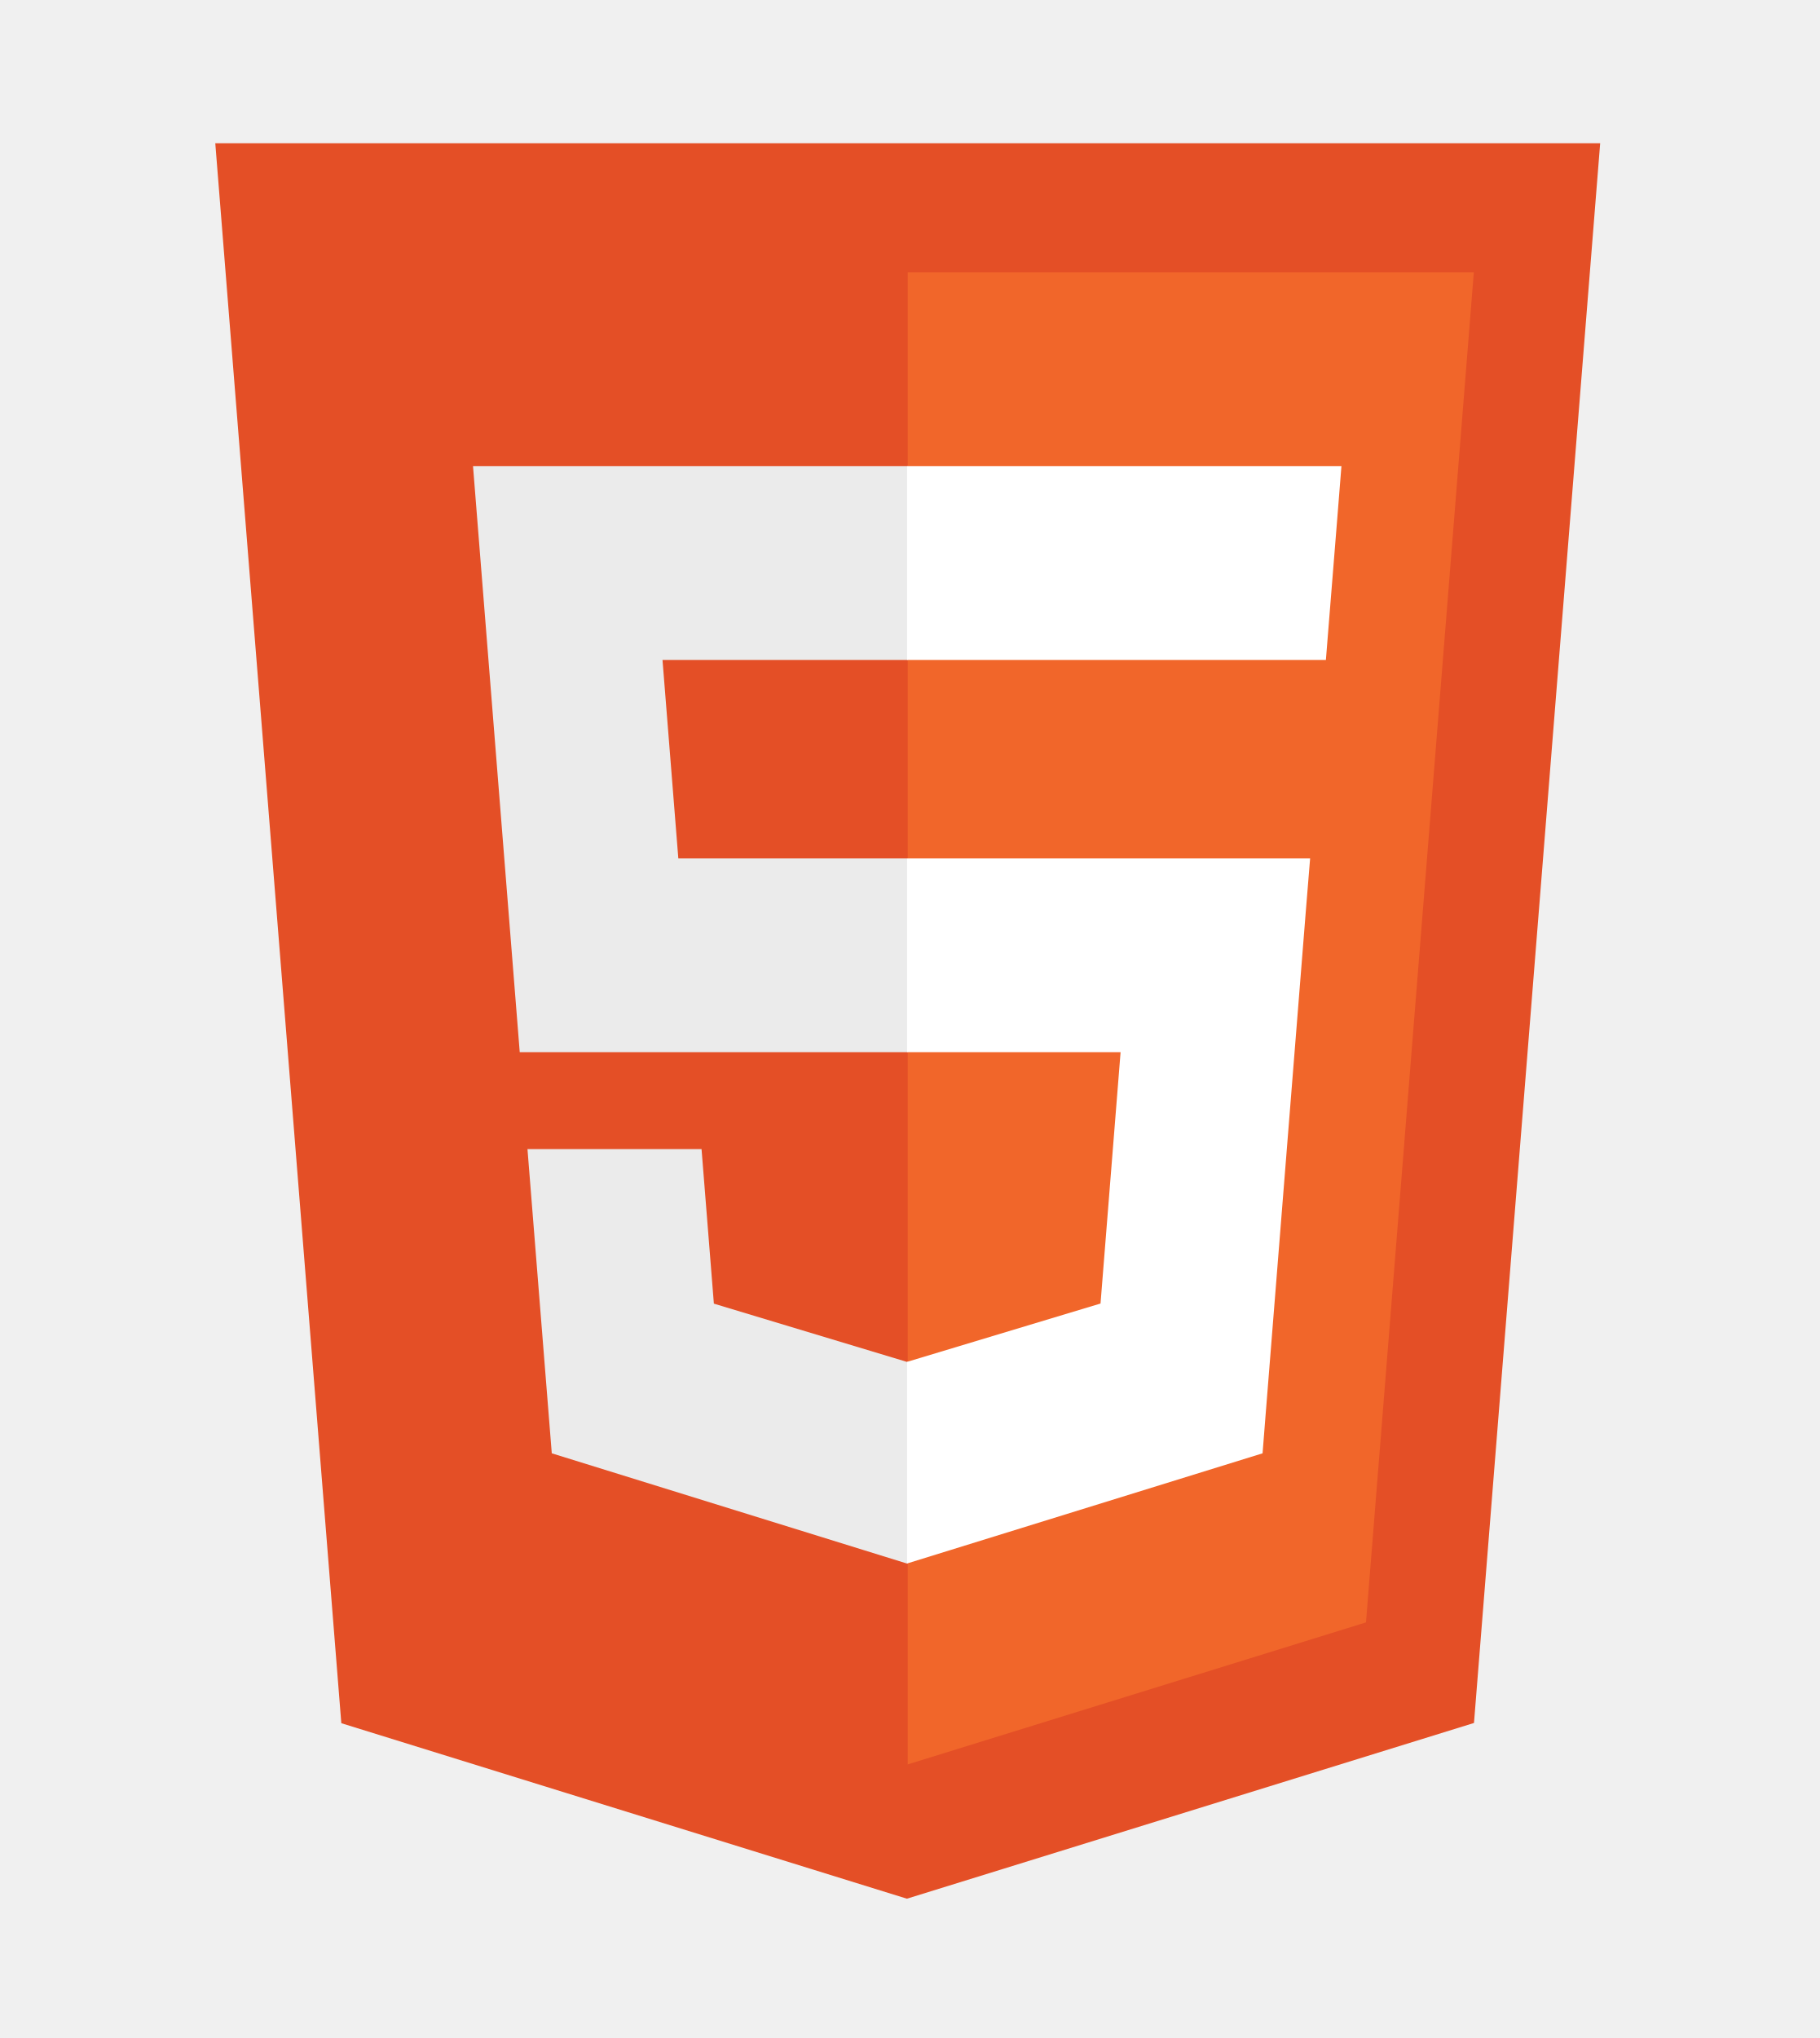
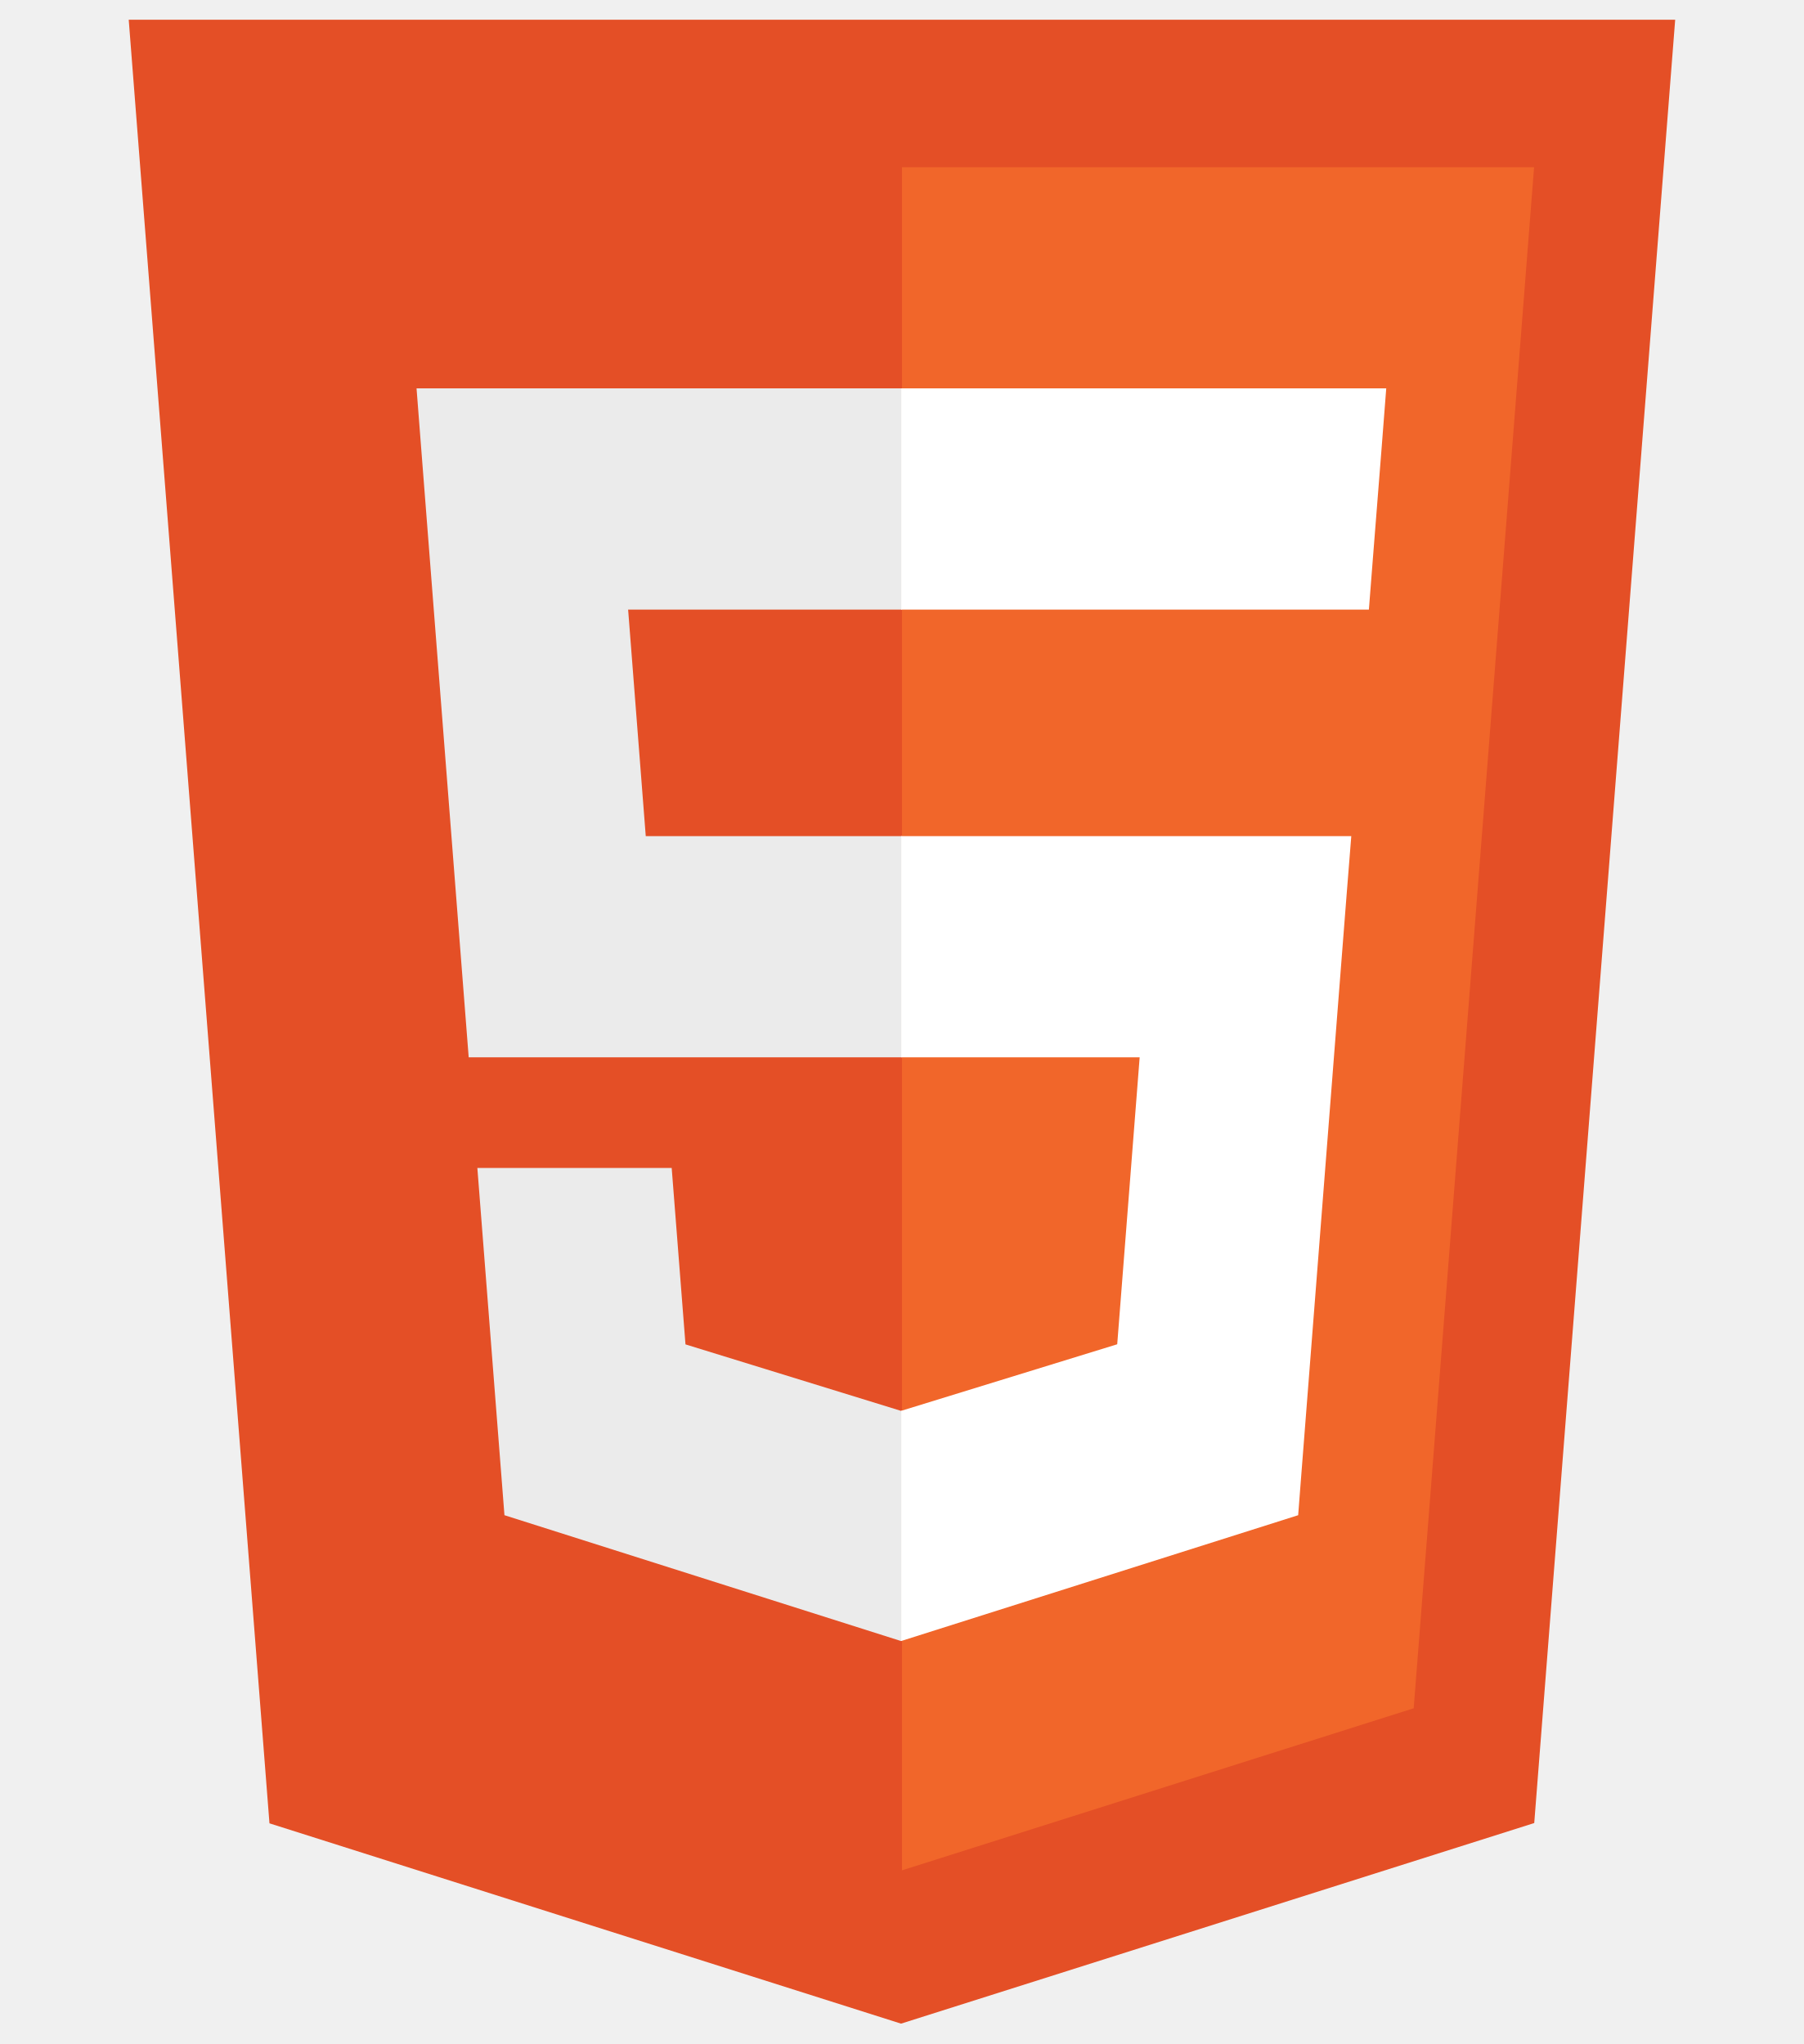
- <svg xmlns="http://www.w3.org/2000/svg" width="50" height="56" viewBox="0 0 72 80" fill="none">
-   <path d="M13.508 67.864L8.52 5.348H63.328L58.334 67.855L35.891 74.808L13.508 67.864Z" fill="#E44F26" />
-   <path d="M35.924 69.494L54.06 63.875L58.327 10.46H35.924V69.494Z" fill="#F1662A" />
-   <path d="M35.924 33.645H26.845L26.219 25.794H35.924V18.126H35.9H18.72L18.884 20.185L20.569 41.313H35.924V33.645Z" fill="#EBEBEB" />
-   <path d="M35.924 53.558L35.893 53.568L28.252 51.263L27.764 45.148H24.05H20.875L21.837 57.185L35.893 61.546L35.924 61.536V53.558Z" fill="#EBEBEB" />
-   <path d="M35.899 33.645V41.313H44.348L43.554 51.258L35.899 53.566V61.544L49.967 57.185L50.069 55.89L51.681 35.704L51.849 33.645H50H35.899Z" fill="white" />
-   <path d="M35.899 18.126V22.889V25.776V25.794H52.451H52.473L52.611 24.072L52.924 20.185L53.088 18.126H35.899Z" fill="white" />
+ <svg xmlns="http://www.w3.org/2000/svg" width="45" height="51" viewBox="0 0 40 51" fill="none">
+   <path d="M4.222 45.494L0.711 0.492H39.289L35.773 45.487L19.977 50.492L4.222 45.494Z" fill="#E44F26" />
+   <path d="M20 46.667L32.766 42.623L35.769 4.173H20V46.667Z" fill="#F1662A" />
+   <path d="M20 20.862H13.609L13.169 15.21H20V9.69H19.983H7.891L8.006 11.173L9.192 26.381H20V20.862Z" fill="#EBEBEB" />
+   <path d="M20 35.196L19.978 35.203L14.6 33.544L14.256 29.142H11.642H9.408L10.084 37.806L19.978 40.946L20 40.939V35.196Z" fill="#EBEBEB" />
+   <path d="M19.983 20.862V26.381H25.93L25.37 33.541L19.983 35.201V40.944L29.884 37.806L29.956 36.874L31.091 22.344L31.209 20.862H29.908H19.983Z" fill="white" />
+   <path d="M19.983 9.69V13.119V15.198V15.21H31.633H31.648L31.745 13.971L31.966 11.173L32.081 9.69H19.983Z" fill="white" />
</svg>
